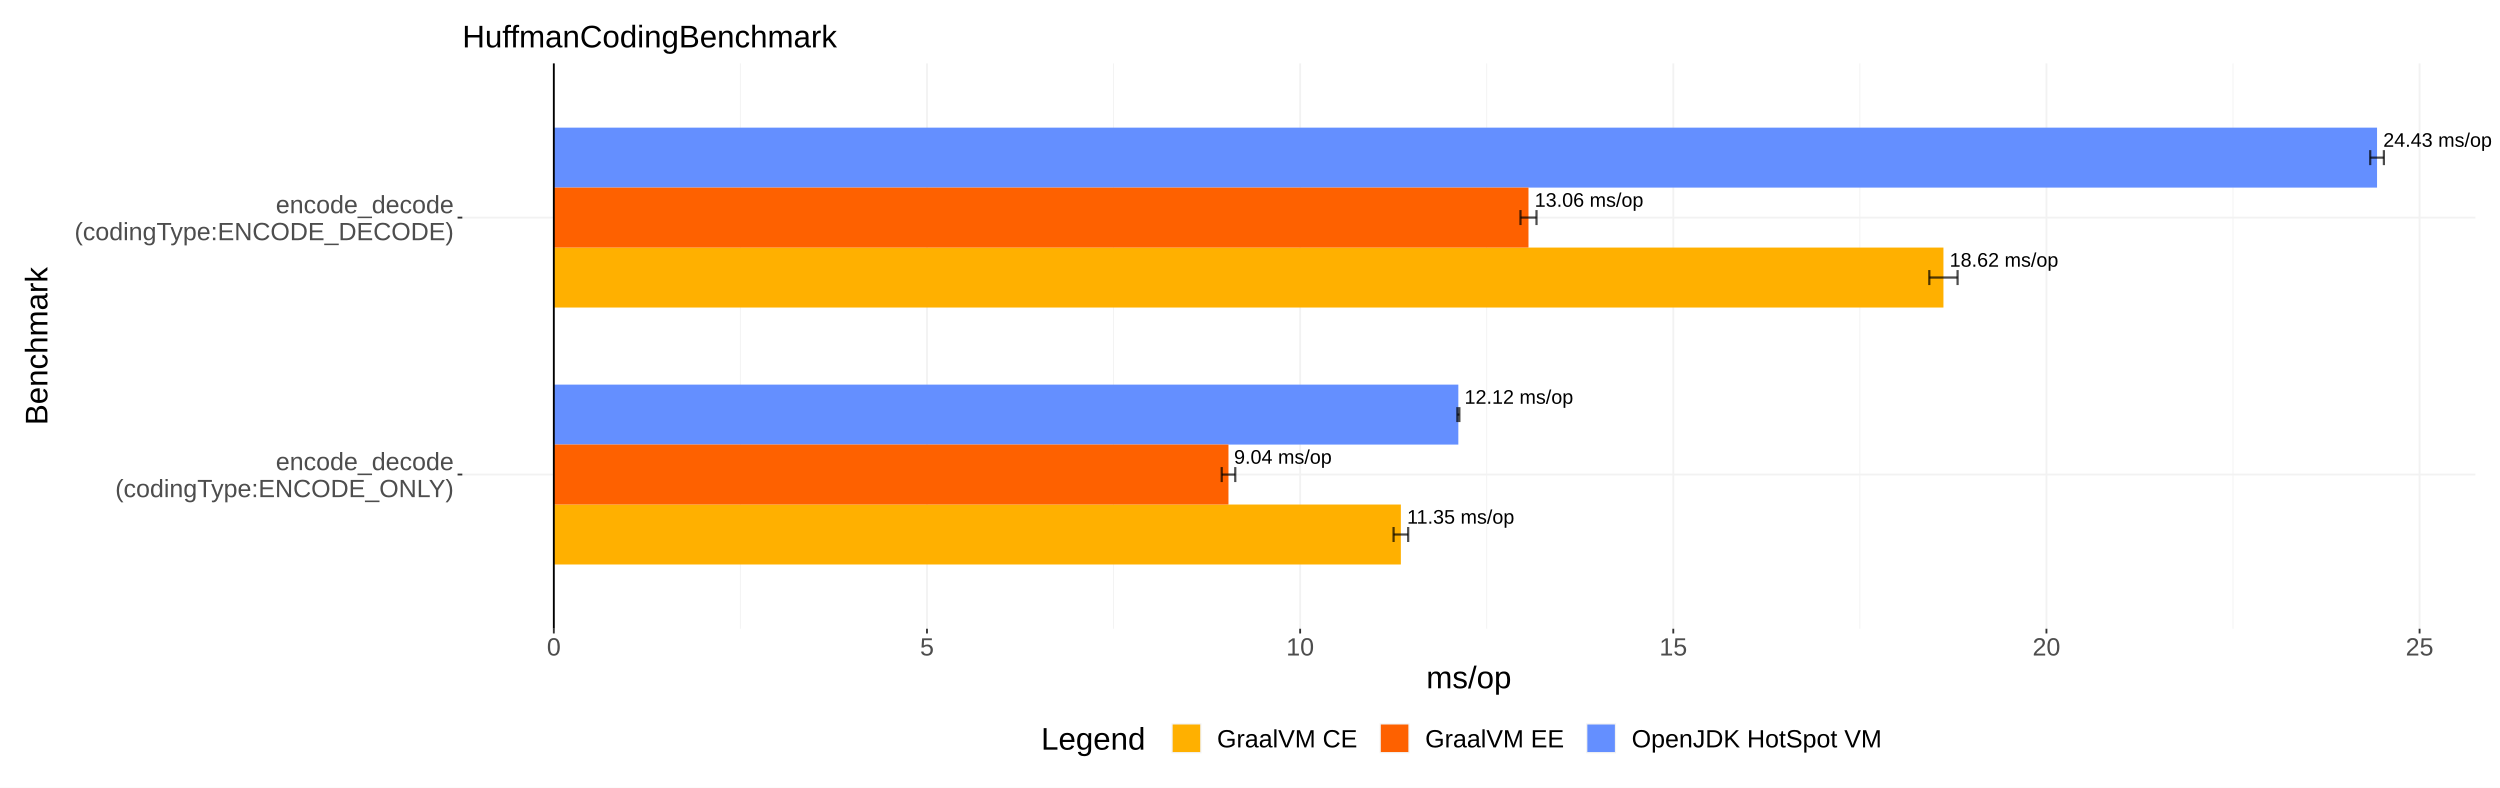
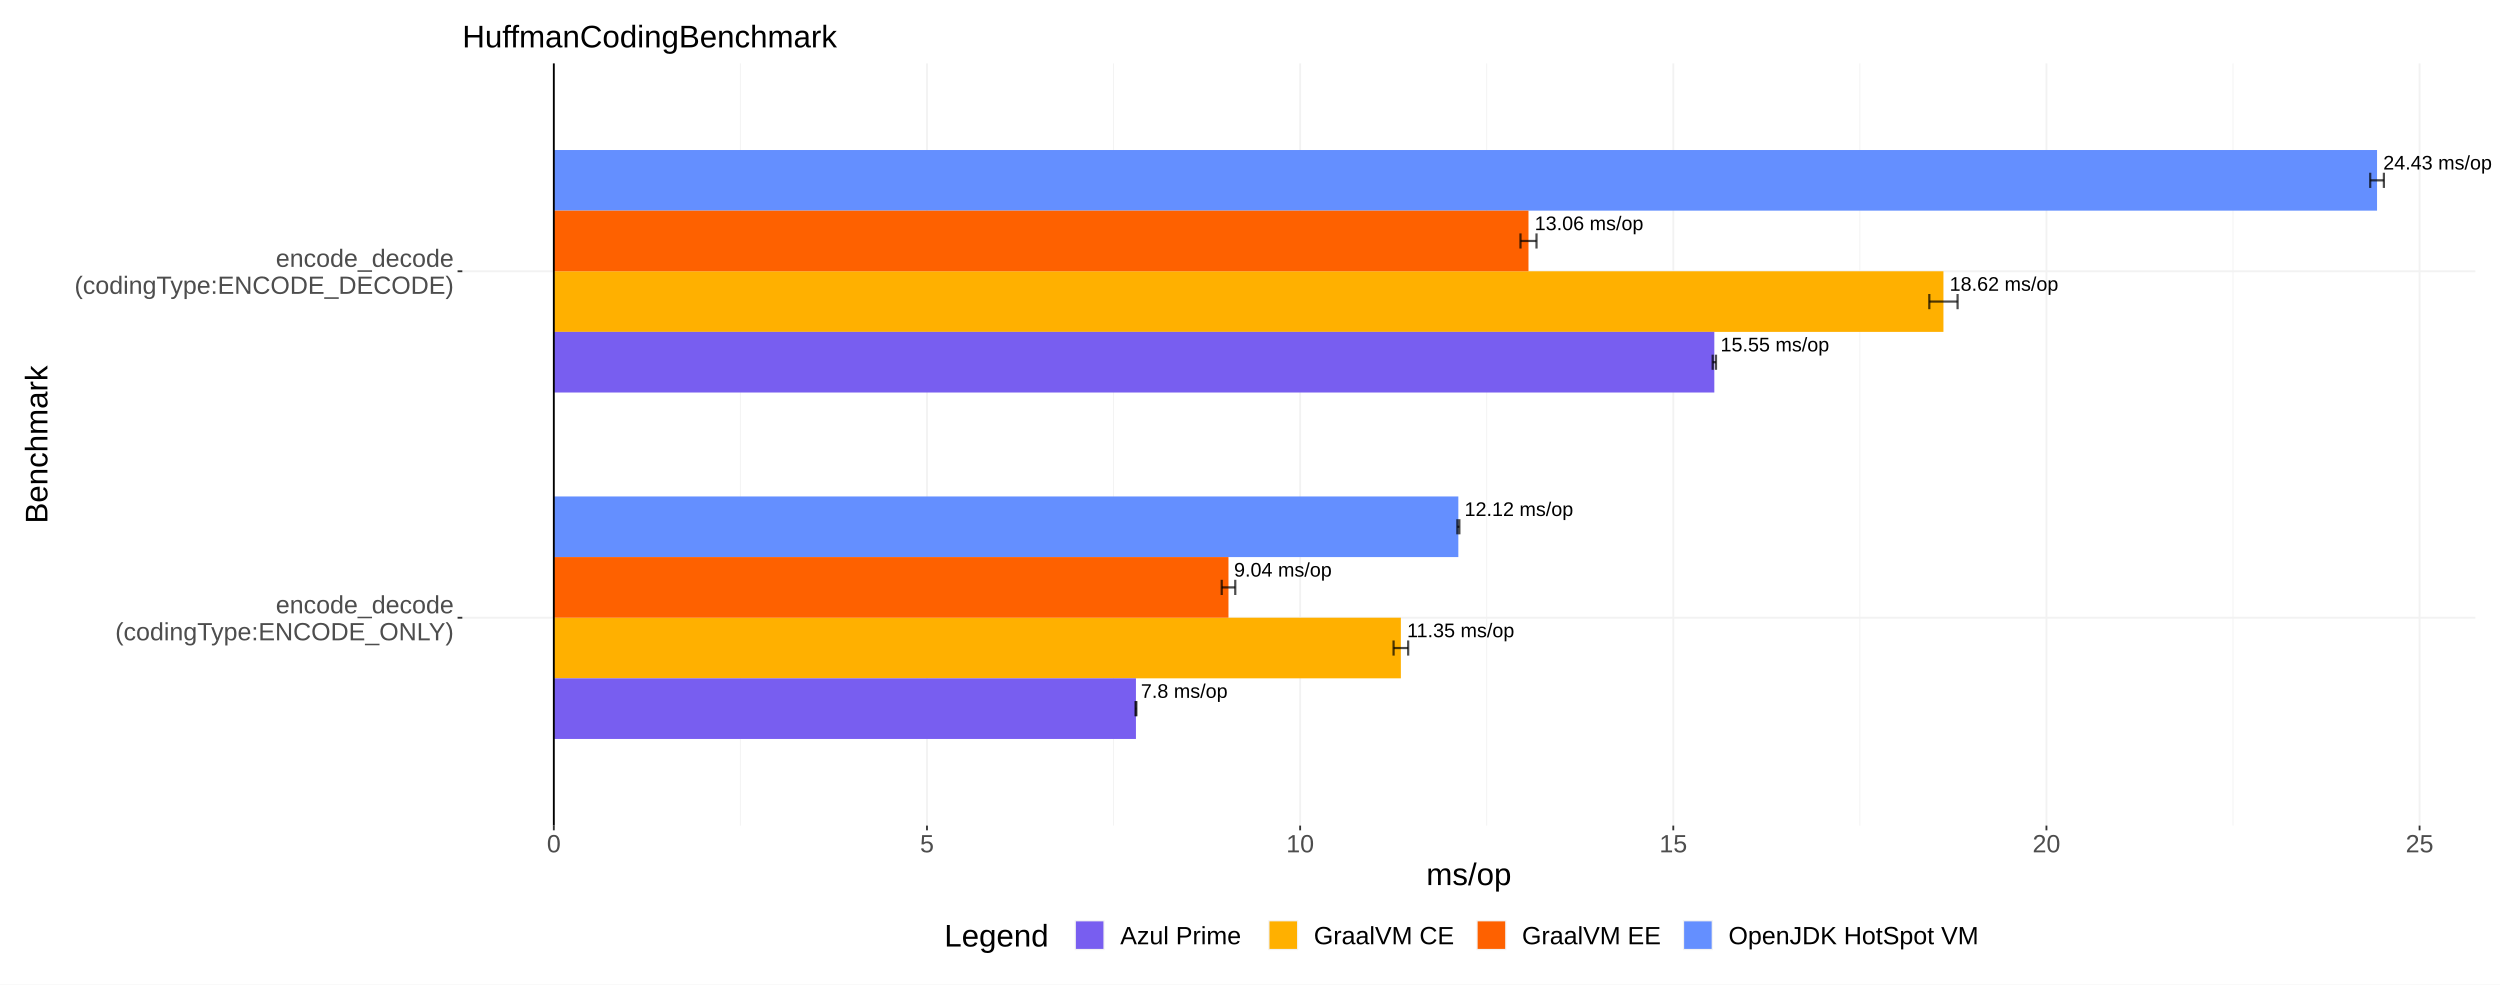
- <svg xmlns="http://www.w3.org/2000/svg" class="svglite" width="1440.00pt" height="453.54pt" viewBox="0 0 1440.00 453.54">
+ <svg xmlns="http://www.w3.org/2000/svg" class="svglite" width="1440.00pt" height="566.93pt" viewBox="0 0 1440.00 566.93">
  <defs>
    <style type="text/css">
    .svglite line, .svglite polyline, .svglite polygon, .svglite path, .svglite rect, .svglite circle {
      fill: none;
      stroke: #000000;
      stroke-linecap: round;
      stroke-linejoin: round;
      stroke-miterlimit: 10.00;
    }
    .svglite text {
      white-space: pre;
    }
  </style>
  </defs>
  <rect width="100%" height="100%" style="stroke: none; fill: #FFFFFF;" />
  <defs>
-     <clipPath id="cpMC4wMHwxNDQwLjAwfDAuMDB8NDUzLjU0">
-       <rect x="0.00" y="0.00" width="1440.00" height="453.54" />
+     <clipPath id="cpMC4wMHwxNDQwLjAwfDAuMDB8NTY2Ljkz">
+       <rect x="0.00" y="0.00" width="1440.00" height="566.93" />
    </clipPath>
  </defs>
-   <g clip-path="url(#cpMC4wMHwxNDQwLjAwfDAuMDB8NDUzLjU0)">
-     <rect x="-0" y="0.00" width="1440.00" height="453.54" style="stroke-width: 1.07; stroke: #FFFFFF; fill: #FFFFFF;" />
-     <rect x="266.30" y="36.52" width="1159.53" height="325.62" style="stroke-width: 1.07; stroke: none;" />
-     <polyline points="426.47,362.15 426.47,36.52 " style="stroke-width: 0.53; stroke: #F2F2F2; stroke-linecap: butt;" />
-     <polyline points="641.41,362.15 641.41,36.52 " style="stroke-width: 0.53; stroke: #F2F2F2; stroke-linecap: butt;" />
-     <polyline points="856.34,362.15 856.34,36.52 " style="stroke-width: 0.53; stroke: #F2F2F2; stroke-linecap: butt;" />
-     <polyline points="1071.28,362.15 1071.28,36.52 " style="stroke-width: 0.53; stroke: #F2F2F2; stroke-linecap: butt;" />
-     <polyline points="1286.22,362.15 1286.22,36.52 " style="stroke-width: 0.53; stroke: #F2F2F2; stroke-linecap: butt;" />
-     <polyline points="266.30,273.34 1425.83,273.34 " style="stroke-width: 1.07; stroke: #F2F2F2; stroke-linecap: butt;" />
-     <polyline points="266.30,125.33 1425.83,125.33 " style="stroke-width: 1.07; stroke: #F2F2F2; stroke-linecap: butt;" />
-     <polyline points="319.00,362.15 319.00,36.52 " style="stroke-width: 1.07; stroke: #F2F2F2; stroke-linecap: butt;" />
-     <polyline points="533.94,362.15 533.94,36.52 " style="stroke-width: 1.07; stroke: #F2F2F2; stroke-linecap: butt;" />
-     <polyline points="748.88,362.15 748.88,36.52 " style="stroke-width: 1.07; stroke: #F2F2F2; stroke-linecap: butt;" />
-     <polyline points="963.81,362.15 963.81,36.52 " style="stroke-width: 1.07; stroke: #F2F2F2; stroke-linecap: butt;" />
-     <polyline points="1178.75,362.15 1178.75,36.52 " style="stroke-width: 1.07; stroke: #F2F2F2; stroke-linecap: butt;" />
-     <polyline points="1393.68,362.15 1393.68,36.52 " style="stroke-width: 1.07; stroke: #F2F2F2; stroke-linecap: butt;" />
-     <rect x="319.00" y="221.54" width="521.00" height="34.54" style="stroke-width: 1.07; stroke: none; stroke-linecap: butt; stroke-linejoin: miter; fill: #648FFF;" />
-     <rect x="319.00" y="290.61" width="487.90" height="34.54" style="stroke-width: 1.07; stroke: none; stroke-linecap: butt; stroke-linejoin: miter; fill: #FFB000;" />
-     <rect x="319.00" y="256.07" width="388.60" height="34.54" style="stroke-width: 1.07; stroke: none; stroke-linecap: butt; stroke-linejoin: miter; fill: #FE6100;" />
-     <rect x="319.00" y="73.52" width="1050.18" height="34.54" style="stroke-width: 1.07; stroke: none; stroke-linecap: butt; stroke-linejoin: miter; fill: #648FFF;" />
-     <rect x="319.00" y="142.60" width="800.42" height="34.54" style="stroke-width: 1.07; stroke: none; stroke-linecap: butt; stroke-linejoin: miter; fill: #FFB000;" />
-     <rect x="319.00" y="108.06" width="561.41" height="34.54" style="stroke-width: 1.07; stroke: none; stroke-linecap: butt; stroke-linejoin: miter; fill: #FE6100;" />
-     <text x="843.57" y="232.58" style="font-size: 11.38px; font-family: &quot;Liberation Sans&quot;;" textLength="71.19px" lengthAdjust="spacingAndGlyphs">12.12 ms/op</text>
-     <text x="810.47" y="301.65" style="font-size: 11.38px; font-family: &quot;Liberation Sans&quot;;" textLength="71.19px" lengthAdjust="spacingAndGlyphs">11.35 ms/op</text>
-     <text x="710.81" y="267.12" style="font-size: 11.38px; font-family: &quot;Liberation Sans&quot;;" textLength="63.96px" lengthAdjust="spacingAndGlyphs">9.04 ms/op</text>
-     <text x="1372.74" y="84.57" style="font-size: 11.38px; font-family: &quot;Liberation Sans&quot;;" textLength="71.19px" lengthAdjust="spacingAndGlyphs">24.43 ms/op</text>
-     <text x="1122.99" y="153.64" style="font-size: 11.38px; font-family: &quot;Liberation Sans&quot;;" textLength="71.19px" lengthAdjust="spacingAndGlyphs">18.62 ms/op</text>
-     <text x="883.98" y="119.11" style="font-size: 11.38px; font-family: &quot;Liberation Sans&quot;;" textLength="71.19px" lengthAdjust="spacingAndGlyphs">13.06 ms/op</text>
-     <polyline points="840.59,243.12 840.59,234.49 " style="stroke-width: 1.28; stroke: #000000; stroke-opacity: 0.70; stroke-linecap: butt;" />
-     <polyline points="840.59,238.80 839.43,238.80 " style="stroke-width: 1.28; stroke: #000000; stroke-opacity: 0.70; stroke-linecap: butt;" />
-     <polyline points="839.43,243.12 839.43,234.49 " style="stroke-width: 1.28; stroke: #000000; stroke-opacity: 0.70; stroke-linecap: butt;" />
-     <polyline points="811.11,312.19 811.11,303.56 " style="stroke-width: 1.28; stroke: #000000; stroke-opacity: 0.70; stroke-linecap: butt;" />
-     <polyline points="811.11,307.88 802.70,307.88 " style="stroke-width: 1.28; stroke: #000000; stroke-opacity: 0.70; stroke-linecap: butt;" />
-     <polyline points="802.70,312.19 802.70,303.56 " style="stroke-width: 1.28; stroke: #000000; stroke-opacity: 0.70; stroke-linecap: butt;" />
-     <polyline points="711.51,277.66 711.51,269.02 " style="stroke-width: 1.28; stroke: #000000; stroke-opacity: 0.70; stroke-linecap: butt;" />
-     <polyline points="711.51,273.34 703.71,273.34 " style="stroke-width: 1.28; stroke: #000000; stroke-opacity: 0.70; stroke-linecap: butt;" />
-     <polyline points="703.71,277.66 703.71,269.02 " style="stroke-width: 1.28; stroke: #000000; stroke-opacity: 0.70; stroke-linecap: butt;" />
-     <polyline points="1373.12,95.11 1373.12,86.48 " style="stroke-width: 1.28; stroke: #000000; stroke-opacity: 0.70; stroke-linecap: butt;" />
-     <polyline points="1373.12,90.79 1365.24,90.79 " style="stroke-width: 1.28; stroke: #000000; stroke-opacity: 0.70; stroke-linecap: butt;" />
-     <polyline points="1365.24,95.11 1365.24,86.48 " style="stroke-width: 1.28; stroke: #000000; stroke-opacity: 0.70; stroke-linecap: butt;" />
-     <polyline points="1127.57,164.18 1127.57,155.55 " style="stroke-width: 1.28; stroke: #000000; stroke-opacity: 0.70; stroke-linecap: butt;" />
-     <polyline points="1127.57,159.86 1111.28,159.86 " style="stroke-width: 1.28; stroke: #000000; stroke-opacity: 0.70; stroke-linecap: butt;" />
-     <polyline points="1111.28,164.18 1111.28,155.55 " style="stroke-width: 1.28; stroke: #000000; stroke-opacity: 0.70; stroke-linecap: butt;" />
-     <polyline points="885.03,129.65 885.03,121.01 " style="stroke-width: 1.28; stroke: #000000; stroke-opacity: 0.70; stroke-linecap: butt;" />
-     <polyline points="885.03,125.33 875.80,125.33 " style="stroke-width: 1.28; stroke: #000000; stroke-opacity: 0.70; stroke-linecap: butt;" />
-     <polyline points="875.80,129.65 875.80,121.01 " style="stroke-width: 1.28; stroke: #000000; stroke-opacity: 0.70; stroke-linecap: butt;" />
-     <line x1="319.00" y1="362.15" x2="319.00" y2="36.52" style="stroke-width: 1.07; stroke-linecap: butt;" />
-     <text x="261.37" y="270.81" text-anchor="end" style="font-size: 14.40px;fill: #4D4D4D; font-family: &quot;Liberation Sans&quot;;" textLength="112.59px" lengthAdjust="spacingAndGlyphs">encode_decode</text>
-     <text x="261.37" y="286.36" text-anchor="end" style="font-size: 14.40px;fill: #4D4D4D; font-family: &quot;Liberation Sans&quot;;" textLength="202.85px" lengthAdjust="spacingAndGlyphs">(codingType:ENCODE_ONLY)</text>
-     <text x="261.37" y="122.80" text-anchor="end" style="font-size: 14.40px;fill: #4D4D4D; font-family: &quot;Liberation Sans&quot;;" textLength="112.59px" lengthAdjust="spacingAndGlyphs">encode_decode</text>
-     <text x="261.37" y="138.35" text-anchor="end" style="font-size: 14.40px;fill: #4D4D4D; font-family: &quot;Liberation Sans&quot;;" textLength="227.58px" lengthAdjust="spacingAndGlyphs">(codingType:ENCODE_DECODE)</text>
-     <polyline points="263.56,273.34 266.30,273.34 " style="stroke-width: 1.07; stroke: #333333; stroke-linecap: butt;" />
-     <polyline points="263.56,125.33 266.30,125.33 " style="stroke-width: 1.07; stroke: #333333; stroke-linecap: butt;" />
-     <polyline points="319.00,364.89 319.00,362.15 " style="stroke-width: 1.07; stroke: #333333; stroke-linecap: butt;" />
-     <polyline points="533.94,364.89 533.94,362.15 " style="stroke-width: 1.07; stroke: #333333; stroke-linecap: butt;" />
-     <polyline points="748.88,364.89 748.88,362.15 " style="stroke-width: 1.07; stroke: #333333; stroke-linecap: butt;" />
-     <polyline points="963.81,364.89 963.81,362.15 " style="stroke-width: 1.07; stroke: #333333; stroke-linecap: butt;" />
-     <polyline points="1178.75,364.89 1178.75,362.15 " style="stroke-width: 1.07; stroke: #333333; stroke-linecap: butt;" />
-     <polyline points="1393.68,364.89 1393.68,362.15 " style="stroke-width: 1.07; stroke: #333333; stroke-linecap: butt;" />
-     <text x="319.00" y="377.57" text-anchor="middle" style="font-size: 14.40px;fill: #4D4D4D; font-family: &quot;Liberation Sans&quot;;" textLength="9.16px" lengthAdjust="spacingAndGlyphs">0</text>
-     <text x="533.94" y="377.57" text-anchor="middle" style="font-size: 14.40px;fill: #4D4D4D; font-family: &quot;Liberation Sans&quot;;" textLength="9.16px" lengthAdjust="spacingAndGlyphs">5</text>
-     <text x="748.88" y="377.57" text-anchor="middle" style="font-size: 14.40px;fill: #4D4D4D; font-family: &quot;Liberation Sans&quot;;" textLength="18.32px" lengthAdjust="spacingAndGlyphs">10</text>
-     <text x="963.81" y="377.57" text-anchor="middle" style="font-size: 14.40px;fill: #4D4D4D; font-family: &quot;Liberation Sans&quot;;" textLength="18.32px" lengthAdjust="spacingAndGlyphs">15</text>
-     <text x="1178.75" y="377.57" text-anchor="middle" style="font-size: 14.40px;fill: #4D4D4D; font-family: &quot;Liberation Sans&quot;;" textLength="18.32px" lengthAdjust="spacingAndGlyphs">20</text>
-     <text x="1393.68" y="377.57" text-anchor="middle" style="font-size: 14.40px;fill: #4D4D4D; font-family: &quot;Liberation Sans&quot;;" textLength="18.32px" lengthAdjust="spacingAndGlyphs">25</text>
-     <text x="846.06" y="396.43" text-anchor="middle" style="font-size: 18.00px; font-family: &quot;Liberation Sans&quot;;" textLength="55.41px" lengthAdjust="spacingAndGlyphs">ms/op</text>
-     <text transform="translate(27.30,199.33) rotate(-90)" text-anchor="middle" style="font-size: 18.00px; font-family: &quot;Liberation Sans&quot;;" textLength="102.52px" lengthAdjust="spacingAndGlyphs">Benchmark</text>
-     <rect x="594.19" y="411.13" width="503.74" height="28.24" style="stroke-width: 1.07; stroke: none; fill: #FFFFFF;" />
-     <text x="599.67" y="431.81" style="font-size: 18.00px; font-family: &quot;Liberation Sans&quot;;" textLength="66.12px" lengthAdjust="spacingAndGlyphs">Legend</text>
-     <rect x="674.76" y="416.61" width="17.28" height="17.28" style="stroke-width: 1.07; stroke: none; fill: #F2F2F2;" />
-     <rect x="675.46" y="417.32" width="15.86" height="15.86" style="stroke-width: 1.07; stroke: none; stroke-linecap: butt; stroke-linejoin: miter; fill: #FFB000;" />
-     <rect x="794.65" y="416.61" width="17.28" height="17.28" style="stroke-width: 1.07; stroke: none; fill: #F2F2F2;" />
-     <rect x="795.36" y="417.32" width="15.86" height="15.86" style="stroke-width: 1.07; stroke: none; stroke-linecap: butt; stroke-linejoin: miter; fill: #FE6100;" />
-     <rect x="913.60" y="416.61" width="17.28" height="17.28" style="stroke-width: 1.07; stroke: none; fill: #F2F2F2;" />
-     <rect x="914.31" y="417.32" width="15.86" height="15.86" style="stroke-width: 1.07; stroke: none; stroke-linecap: butt; stroke-linejoin: miter; fill: #648FFF;" />
-     <text x="701.00" y="430.50" style="font-size: 14.40px; font-family: &quot;Liberation Sans&quot;;" textLength="84.69px" lengthAdjust="spacingAndGlyphs">GraalVM CE</text>
-     <text x="820.90" y="430.50" style="font-size: 14.40px; font-family: &quot;Liberation Sans&quot;;" textLength="83.73px" lengthAdjust="spacingAndGlyphs">GraalVM EE</text>
-     <text x="939.84" y="430.50" style="font-size: 14.40px; font-family: &quot;Liberation Sans&quot;;" textLength="152.61px" lengthAdjust="spacingAndGlyphs">OpenJDK HotSpot VM</text>
+   <g clip-path="url(#cpMC4wMHwxNDQwLjAwfDAuMDB8NTY2Ljkz)">
+     <rect x="-0" y="0.00" width="1440.00" height="566.93" style="stroke-width: 1.07; stroke: #FFFFFF; fill: #FFFFFF;" />
+     <rect x="266.30" y="36.52" width="1159.53" height="439.01" style="stroke-width: 1.07; stroke: none;" />
+     <polyline points="426.47,475.53 426.47,36.52 " style="stroke-width: 0.53; stroke: #F2F2F2; stroke-linecap: butt;" />
+     <polyline points="641.41,475.53 641.41,36.52 " style="stroke-width: 0.53; stroke: #F2F2F2; stroke-linecap: butt;" />
+     <polyline points="856.34,475.53 856.34,36.52 " style="stroke-width: 0.53; stroke: #F2F2F2; stroke-linecap: butt;" />
+     <polyline points="1071.28,475.53 1071.28,36.52 " style="stroke-width: 0.53; stroke: #F2F2F2; stroke-linecap: butt;" />
+     <polyline points="1286.22,475.53 1286.22,36.52 " style="stroke-width: 0.53; stroke: #F2F2F2; stroke-linecap: butt;" />
+     <polyline points="266.30,355.80 1425.83,355.80 " style="stroke-width: 1.07; stroke: #F2F2F2; stroke-linecap: butt;" />
+     <polyline points="266.30,156.25 1425.83,156.25 " style="stroke-width: 1.07; stroke: #F2F2F2; stroke-linecap: butt;" />
+     <polyline points="319.00,475.53 319.00,36.52 " style="stroke-width: 1.07; stroke: #F2F2F2; stroke-linecap: butt;" />
+     <polyline points="533.94,475.53 533.94,36.52 " style="stroke-width: 1.07; stroke: #F2F2F2; stroke-linecap: butt;" />
+     <polyline points="748.88,475.53 748.88,36.52 " style="stroke-width: 1.07; stroke: #F2F2F2; stroke-linecap: butt;" />
+     <polyline points="963.81,475.53 963.81,36.52 " style="stroke-width: 1.07; stroke: #F2F2F2; stroke-linecap: butt;" />
+     <polyline points="1178.75,475.53 1178.75,36.52 " style="stroke-width: 1.07; stroke: #F2F2F2; stroke-linecap: butt;" />
+     <polyline points="1393.68,475.53 1393.68,36.52 " style="stroke-width: 1.07; stroke: #F2F2F2; stroke-linecap: butt;" />
+     <rect x="319.00" y="285.96" width="521.00" height="34.92" style="stroke-width: 1.07; stroke: none; stroke-linecap: butt; stroke-linejoin: miter; fill: #648FFF;" />
+     <rect x="319.00" y="355.80" width="487.90" height="34.92" style="stroke-width: 1.07; stroke: none; stroke-linecap: butt; stroke-linejoin: miter; fill: #FFB000;" />
+     <rect x="319.00" y="320.88" width="388.60" height="34.92" style="stroke-width: 1.07; stroke: none; stroke-linecap: butt; stroke-linejoin: miter; fill: #FE6100;" />
+     <rect x="319.00" y="390.72" width="335.30" height="34.92" style="stroke-width: 1.07; stroke: none; stroke-linecap: butt; stroke-linejoin: miter; fill: #785EF0;" />
+     <rect x="319.00" y="86.41" width="1050.18" height="34.92" style="stroke-width: 1.07; stroke: none; stroke-linecap: butt; stroke-linejoin: miter; fill: #648FFF;" />
+     <rect x="319.00" y="156.25" width="800.42" height="34.92" style="stroke-width: 1.07; stroke: none; stroke-linecap: butt; stroke-linejoin: miter; fill: #FFB000;" />
+     <rect x="319.00" y="121.33" width="561.41" height="34.92" style="stroke-width: 1.07; stroke: none; stroke-linecap: butt; stroke-linejoin: miter; fill: #FE6100;" />
+     <rect x="319.00" y="191.17" width="668.45" height="34.92" style="stroke-width: 1.07; stroke: none; stroke-linecap: butt; stroke-linejoin: miter; fill: #785EF0;" />
+     <text x="843.57" y="297.20" style="font-size: 11.38px; font-family: &quot;Liberation Sans&quot;;" textLength="71.19px" lengthAdjust="spacingAndGlyphs">12.12 ms/op</text>
+     <text x="810.47" y="367.04" style="font-size: 11.38px; font-family: &quot;Liberation Sans&quot;;" textLength="71.19px" lengthAdjust="spacingAndGlyphs">11.35 ms/op</text>
+     <text x="710.81" y="332.12" style="font-size: 11.38px; font-family: &quot;Liberation Sans&quot;;" textLength="63.96px" lengthAdjust="spacingAndGlyphs">9.04 ms/op</text>
+     <text x="657.14" y="401.96" style="font-size: 11.38px; font-family: &quot;Liberation Sans&quot;;" textLength="56.72px" lengthAdjust="spacingAndGlyphs">7.8 ms/op</text>
+     <text x="1372.74" y="97.65" style="font-size: 11.38px; font-family: &quot;Liberation Sans&quot;;" textLength="71.19px" lengthAdjust="spacingAndGlyphs">24.43 ms/op</text>
+     <text x="1122.99" y="167.49" style="font-size: 11.38px; font-family: &quot;Liberation Sans&quot;;" textLength="71.19px" lengthAdjust="spacingAndGlyphs">18.62 ms/op</text>
+     <text x="883.98" y="132.57" style="font-size: 11.38px; font-family: &quot;Liberation Sans&quot;;" textLength="71.19px" lengthAdjust="spacingAndGlyphs">13.06 ms/op</text>
+     <text x="991.01" y="202.41" style="font-size: 11.38px; font-family: &quot;Liberation Sans&quot;;" textLength="71.19px" lengthAdjust="spacingAndGlyphs">15.55 ms/op</text>
+     <polyline points="840.59,307.79 840.59,299.05 " style="stroke-width: 1.28; stroke: #000000; stroke-opacity: 0.70; stroke-linecap: butt;" />
+     <polyline points="840.59,303.42 839.43,303.42 " style="stroke-width: 1.28; stroke: #000000; stroke-opacity: 0.70; stroke-linecap: butt;" />
+     <polyline points="839.43,307.79 839.43,299.05 " style="stroke-width: 1.28; stroke: #000000; stroke-opacity: 0.70; stroke-linecap: butt;" />
+     <polyline points="811.11,377.63 811.11,368.90 " style="stroke-width: 1.28; stroke: #000000; stroke-opacity: 0.70; stroke-linecap: butt;" />
+     <polyline points="811.11,373.26 802.70,373.26 " style="stroke-width: 1.28; stroke: #000000; stroke-opacity: 0.70; stroke-linecap: butt;" />
+     <polyline points="802.70,377.63 802.70,368.90 " style="stroke-width: 1.28; stroke: #000000; stroke-opacity: 0.70; stroke-linecap: butt;" />
+     <polyline points="711.51,342.71 711.51,333.98 " style="stroke-width: 1.28; stroke: #000000; stroke-opacity: 0.70; stroke-linecap: butt;" />
+     <polyline points="711.51,338.34 703.71,338.34 " style="stroke-width: 1.28; stroke: #000000; stroke-opacity: 0.70; stroke-linecap: butt;" />
+     <polyline points="703.71,342.71 703.71,333.98 " style="stroke-width: 1.28; stroke: #000000; stroke-opacity: 0.70; stroke-linecap: butt;" />
+     <polyline points="654.54,412.55 654.54,403.82 " style="stroke-width: 1.28; stroke: #000000; stroke-opacity: 0.70; stroke-linecap: butt;" />
+     <polyline points="654.54,408.18 654.07,408.18 " style="stroke-width: 1.28; stroke: #000000; stroke-opacity: 0.70; stroke-linecap: butt;" />
+     <polyline points="654.07,412.55 654.07,403.82 " style="stroke-width: 1.28; stroke: #000000; stroke-opacity: 0.70; stroke-linecap: butt;" />
+     <polyline points="1373.12,108.24 1373.12,99.51 " style="stroke-width: 1.28; stroke: #000000; stroke-opacity: 0.70; stroke-linecap: butt;" />
+     <polyline points="1373.12,103.87 1365.24,103.87 " style="stroke-width: 1.28; stroke: #000000; stroke-opacity: 0.70; stroke-linecap: butt;" />
+     <polyline points="1365.24,108.24 1365.24,99.51 " style="stroke-width: 1.28; stroke: #000000; stroke-opacity: 0.70; stroke-linecap: butt;" />
+     <polyline points="1127.57,178.08 1127.57,169.35 " style="stroke-width: 1.28; stroke: #000000; stroke-opacity: 0.70; stroke-linecap: butt;" />
+     <polyline points="1127.57,173.71 1111.28,173.71 " style="stroke-width: 1.28; stroke: #000000; stroke-opacity: 0.70; stroke-linecap: butt;" />
+     <polyline points="1111.28,178.08 1111.28,169.35 " style="stroke-width: 1.28; stroke: #000000; stroke-opacity: 0.70; stroke-linecap: butt;" />
+     <polyline points="885.03,143.16 885.03,134.43 " style="stroke-width: 1.28; stroke: #000000; stroke-opacity: 0.70; stroke-linecap: butt;" />
+     <polyline points="885.03,138.79 875.80,138.79 " style="stroke-width: 1.28; stroke: #000000; stroke-opacity: 0.70; stroke-linecap: butt;" />
+     <polyline points="875.80,143.16 875.80,134.43 " style="stroke-width: 1.28; stroke: #000000; stroke-opacity: 0.70; stroke-linecap: butt;" />
+     <polyline points="988.41,213.00 988.41,204.27 " style="stroke-width: 1.28; stroke: #000000; stroke-opacity: 0.70; stroke-linecap: butt;" />
+     <polyline points="988.41,208.63 986.50,208.63 " style="stroke-width: 1.28; stroke: #000000; stroke-opacity: 0.70; stroke-linecap: butt;" />
+     <polyline points="986.50,213.00 986.50,204.27 " style="stroke-width: 1.28; stroke: #000000; stroke-opacity: 0.70; stroke-linecap: butt;" />
+     <line x1="319.00" y1="475.53" x2="319.00" y2="36.52" style="stroke-width: 1.07; stroke-linecap: butt;" />
+     <text x="261.37" y="353.27" text-anchor="end" style="font-size: 14.40px;fill: #4D4D4D; font-family: &quot;Liberation Sans&quot;;" textLength="112.59px" lengthAdjust="spacingAndGlyphs">encode_decode</text>
+     <text x="261.37" y="368.82" text-anchor="end" style="font-size: 14.40px;fill: #4D4D4D; font-family: &quot;Liberation Sans&quot;;" textLength="202.85px" lengthAdjust="spacingAndGlyphs">(codingType:ENCODE_ONLY)</text>
+     <text x="261.37" y="153.72" text-anchor="end" style="font-size: 14.40px;fill: #4D4D4D; font-family: &quot;Liberation Sans&quot;;" textLength="112.59px" lengthAdjust="spacingAndGlyphs">encode_decode</text>
+     <text x="261.37" y="169.27" text-anchor="end" style="font-size: 14.40px;fill: #4D4D4D; font-family: &quot;Liberation Sans&quot;;" textLength="227.58px" lengthAdjust="spacingAndGlyphs">(codingType:ENCODE_DECODE)</text>
+     <polyline points="263.56,355.80 266.30,355.80 " style="stroke-width: 1.07; stroke: #333333; stroke-linecap: butt;" />
+     <polyline points="263.56,156.25 266.30,156.25 " style="stroke-width: 1.07; stroke: #333333; stroke-linecap: butt;" />
+     <polyline points="319.00,478.27 319.00,475.53 " style="stroke-width: 1.07; stroke: #333333; stroke-linecap: butt;" />
+     <polyline points="533.94,478.27 533.94,475.53 " style="stroke-width: 1.07; stroke: #333333; stroke-linecap: butt;" />
+     <polyline points="748.88,478.27 748.88,475.53 " style="stroke-width: 1.07; stroke: #333333; stroke-linecap: butt;" />
+     <polyline points="963.81,478.27 963.81,475.53 " style="stroke-width: 1.07; stroke: #333333; stroke-linecap: butt;" />
+     <polyline points="1178.75,478.27 1178.75,475.53 " style="stroke-width: 1.07; stroke: #333333; stroke-linecap: butt;" />
+     <polyline points="1393.68,478.27 1393.68,475.53 " style="stroke-width: 1.07; stroke: #333333; stroke-linecap: butt;" />
+     <text x="319.00" y="490.95" text-anchor="middle" style="font-size: 14.40px;fill: #4D4D4D; font-family: &quot;Liberation Sans&quot;;" textLength="9.16px" lengthAdjust="spacingAndGlyphs">0</text>
+     <text x="533.94" y="490.95" text-anchor="middle" style="font-size: 14.40px;fill: #4D4D4D; font-family: &quot;Liberation Sans&quot;;" textLength="9.16px" lengthAdjust="spacingAndGlyphs">5</text>
+     <text x="748.88" y="490.95" text-anchor="middle" style="font-size: 14.40px;fill: #4D4D4D; font-family: &quot;Liberation Sans&quot;;" textLength="18.32px" lengthAdjust="spacingAndGlyphs">10</text>
+     <text x="963.81" y="490.95" text-anchor="middle" style="font-size: 14.40px;fill: #4D4D4D; font-family: &quot;Liberation Sans&quot;;" textLength="18.32px" lengthAdjust="spacingAndGlyphs">15</text>
+     <text x="1178.75" y="490.95" text-anchor="middle" style="font-size: 14.40px;fill: #4D4D4D; font-family: &quot;Liberation Sans&quot;;" textLength="18.32px" lengthAdjust="spacingAndGlyphs">20</text>
+     <text x="1393.68" y="490.95" text-anchor="middle" style="font-size: 14.40px;fill: #4D4D4D; font-family: &quot;Liberation Sans&quot;;" textLength="18.32px" lengthAdjust="spacingAndGlyphs">25</text>
+     <text x="846.06" y="509.81" text-anchor="middle" style="font-size: 18.00px; font-family: &quot;Liberation Sans&quot;;" textLength="55.41px" lengthAdjust="spacingAndGlyphs">ms/op</text>
+     <text transform="translate(27.30,256.03) rotate(-90)" text-anchor="middle" style="font-size: 18.00px; font-family: &quot;Liberation Sans&quot;;" textLength="102.52px" lengthAdjust="spacingAndGlyphs">Benchmark</text>
+     <rect x="538.44" y="524.52" width="615.25" height="28.24" style="stroke-width: 1.07; stroke: none; fill: #FFFFFF;" />
+     <text x="543.92" y="545.20" style="font-size: 18.00px; font-family: &quot;Liberation Sans&quot;;" textLength="66.12px" lengthAdjust="spacingAndGlyphs">Legend</text>
+     <rect x="619.00" y="530.00" width="17.28" height="17.28" style="stroke-width: 1.07; stroke: none; fill: #F2F2F2;" />
+     <rect x="619.71" y="530.71" width="15.86" height="15.86" style="stroke-width: 1.07; stroke: none; stroke-linecap: butt; stroke-linejoin: miter; fill: #785EF0;" />
+     <rect x="730.51" y="530.00" width="17.28" height="17.28" style="stroke-width: 1.07; stroke: none; fill: #F2F2F2;" />
+     <rect x="731.22" y="530.71" width="15.86" height="15.86" style="stroke-width: 1.07; stroke: none; stroke-linecap: butt; stroke-linejoin: miter; fill: #FFB000;" />
+     <rect x="850.41" y="530.00" width="17.28" height="17.28" style="stroke-width: 1.07; stroke: none; fill: #F2F2F2;" />
+     <rect x="851.12" y="530.71" width="15.86" height="15.86" style="stroke-width: 1.07; stroke: none; stroke-linecap: butt; stroke-linejoin: miter; fill: #FE6100;" />
+     <rect x="969.35" y="530.00" width="17.28" height="17.28" style="stroke-width: 1.07; stroke: none; fill: #F2F2F2;" />
+     <rect x="970.06" y="530.71" width="15.86" height="15.86" style="stroke-width: 1.07; stroke: none; stroke-linecap: butt; stroke-linejoin: miter; fill: #648FFF;" />
+     <text x="645.25" y="543.88" style="font-size: 14.40px; font-family: &quot;Liberation Sans&quot;;" textLength="76.30px" lengthAdjust="spacingAndGlyphs">Azul Prime</text>
+     <text x="756.76" y="543.88" style="font-size: 14.40px; font-family: &quot;Liberation Sans&quot;;" textLength="84.69px" lengthAdjust="spacingAndGlyphs">GraalVM CE</text>
+     <text x="876.66" y="543.88" style="font-size: 14.40px; font-family: &quot;Liberation Sans&quot;;" textLength="83.73px" lengthAdjust="spacingAndGlyphs">GraalVM EE</text>
+     <text x="995.60" y="543.88" style="font-size: 14.40px; font-family: &quot;Liberation Sans&quot;;" textLength="152.61px" lengthAdjust="spacingAndGlyphs">OpenJDK HotSpot VM</text>
    <text x="266.30" y="27.30" style="font-size: 18.00px; font-family: &quot;Liberation Sans&quot;;" textLength="242.95px" lengthAdjust="spacingAndGlyphs">HuffmanCodingBenchmark</text>
  </g>
</svg>
